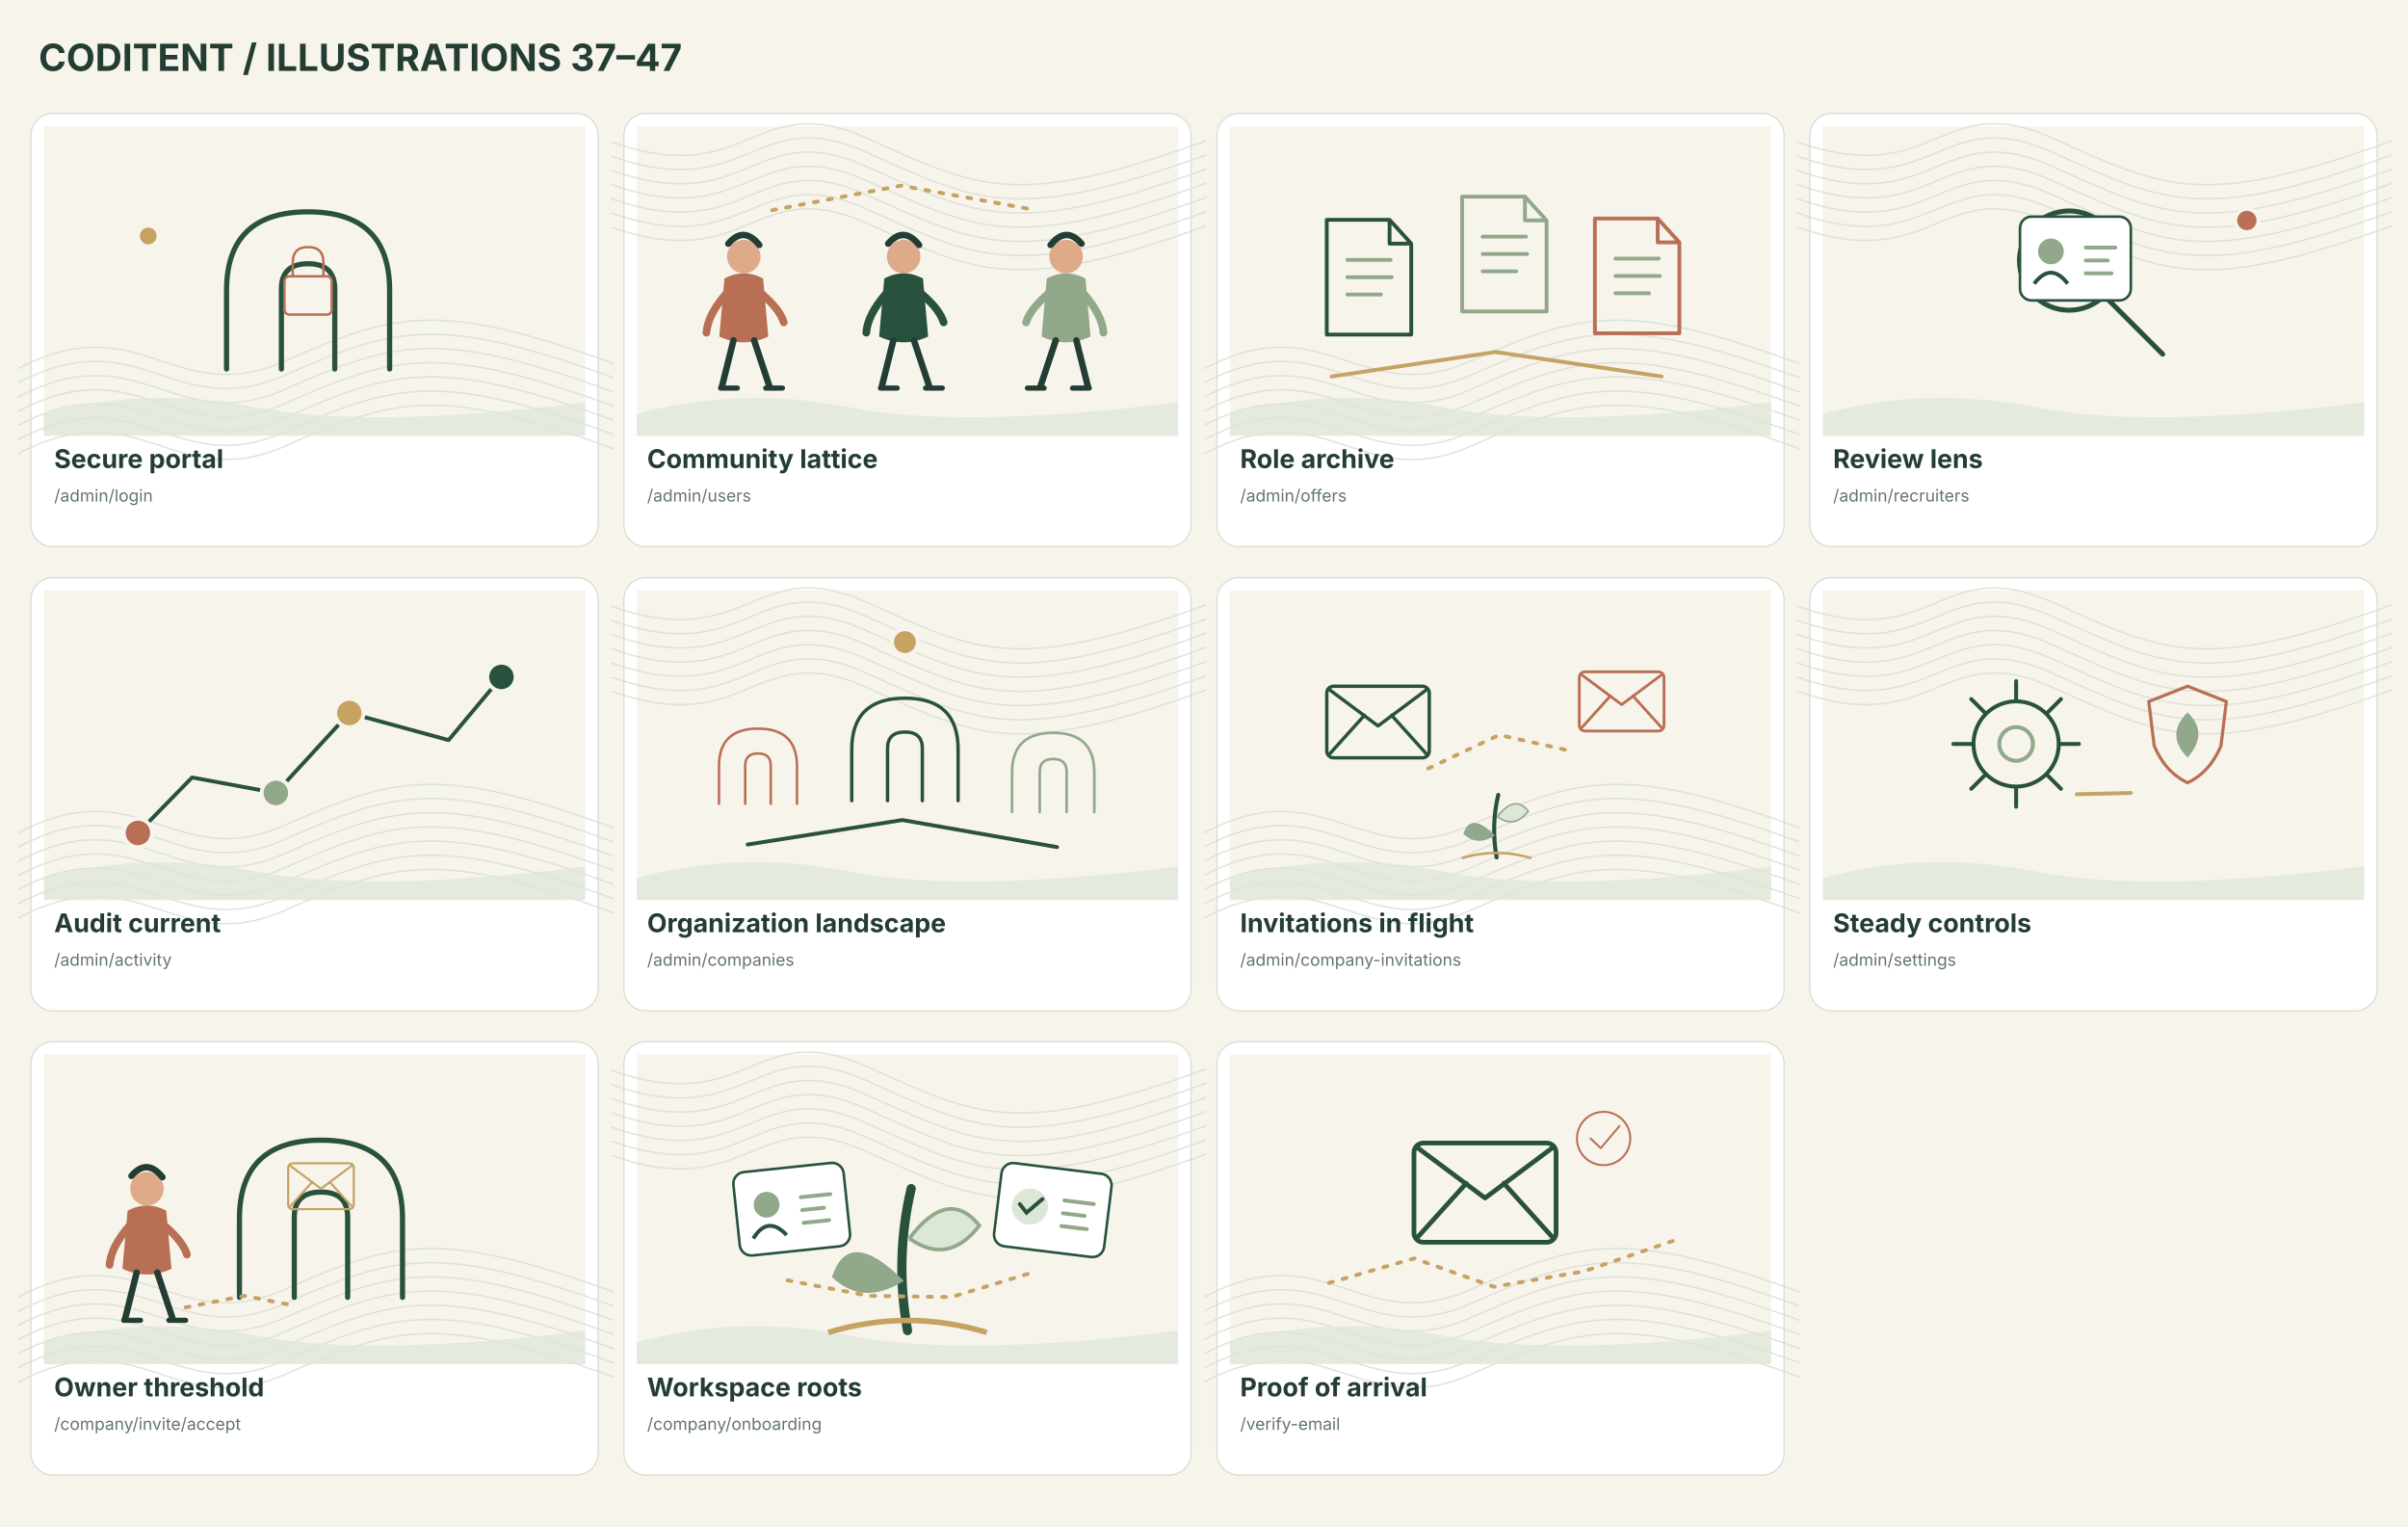
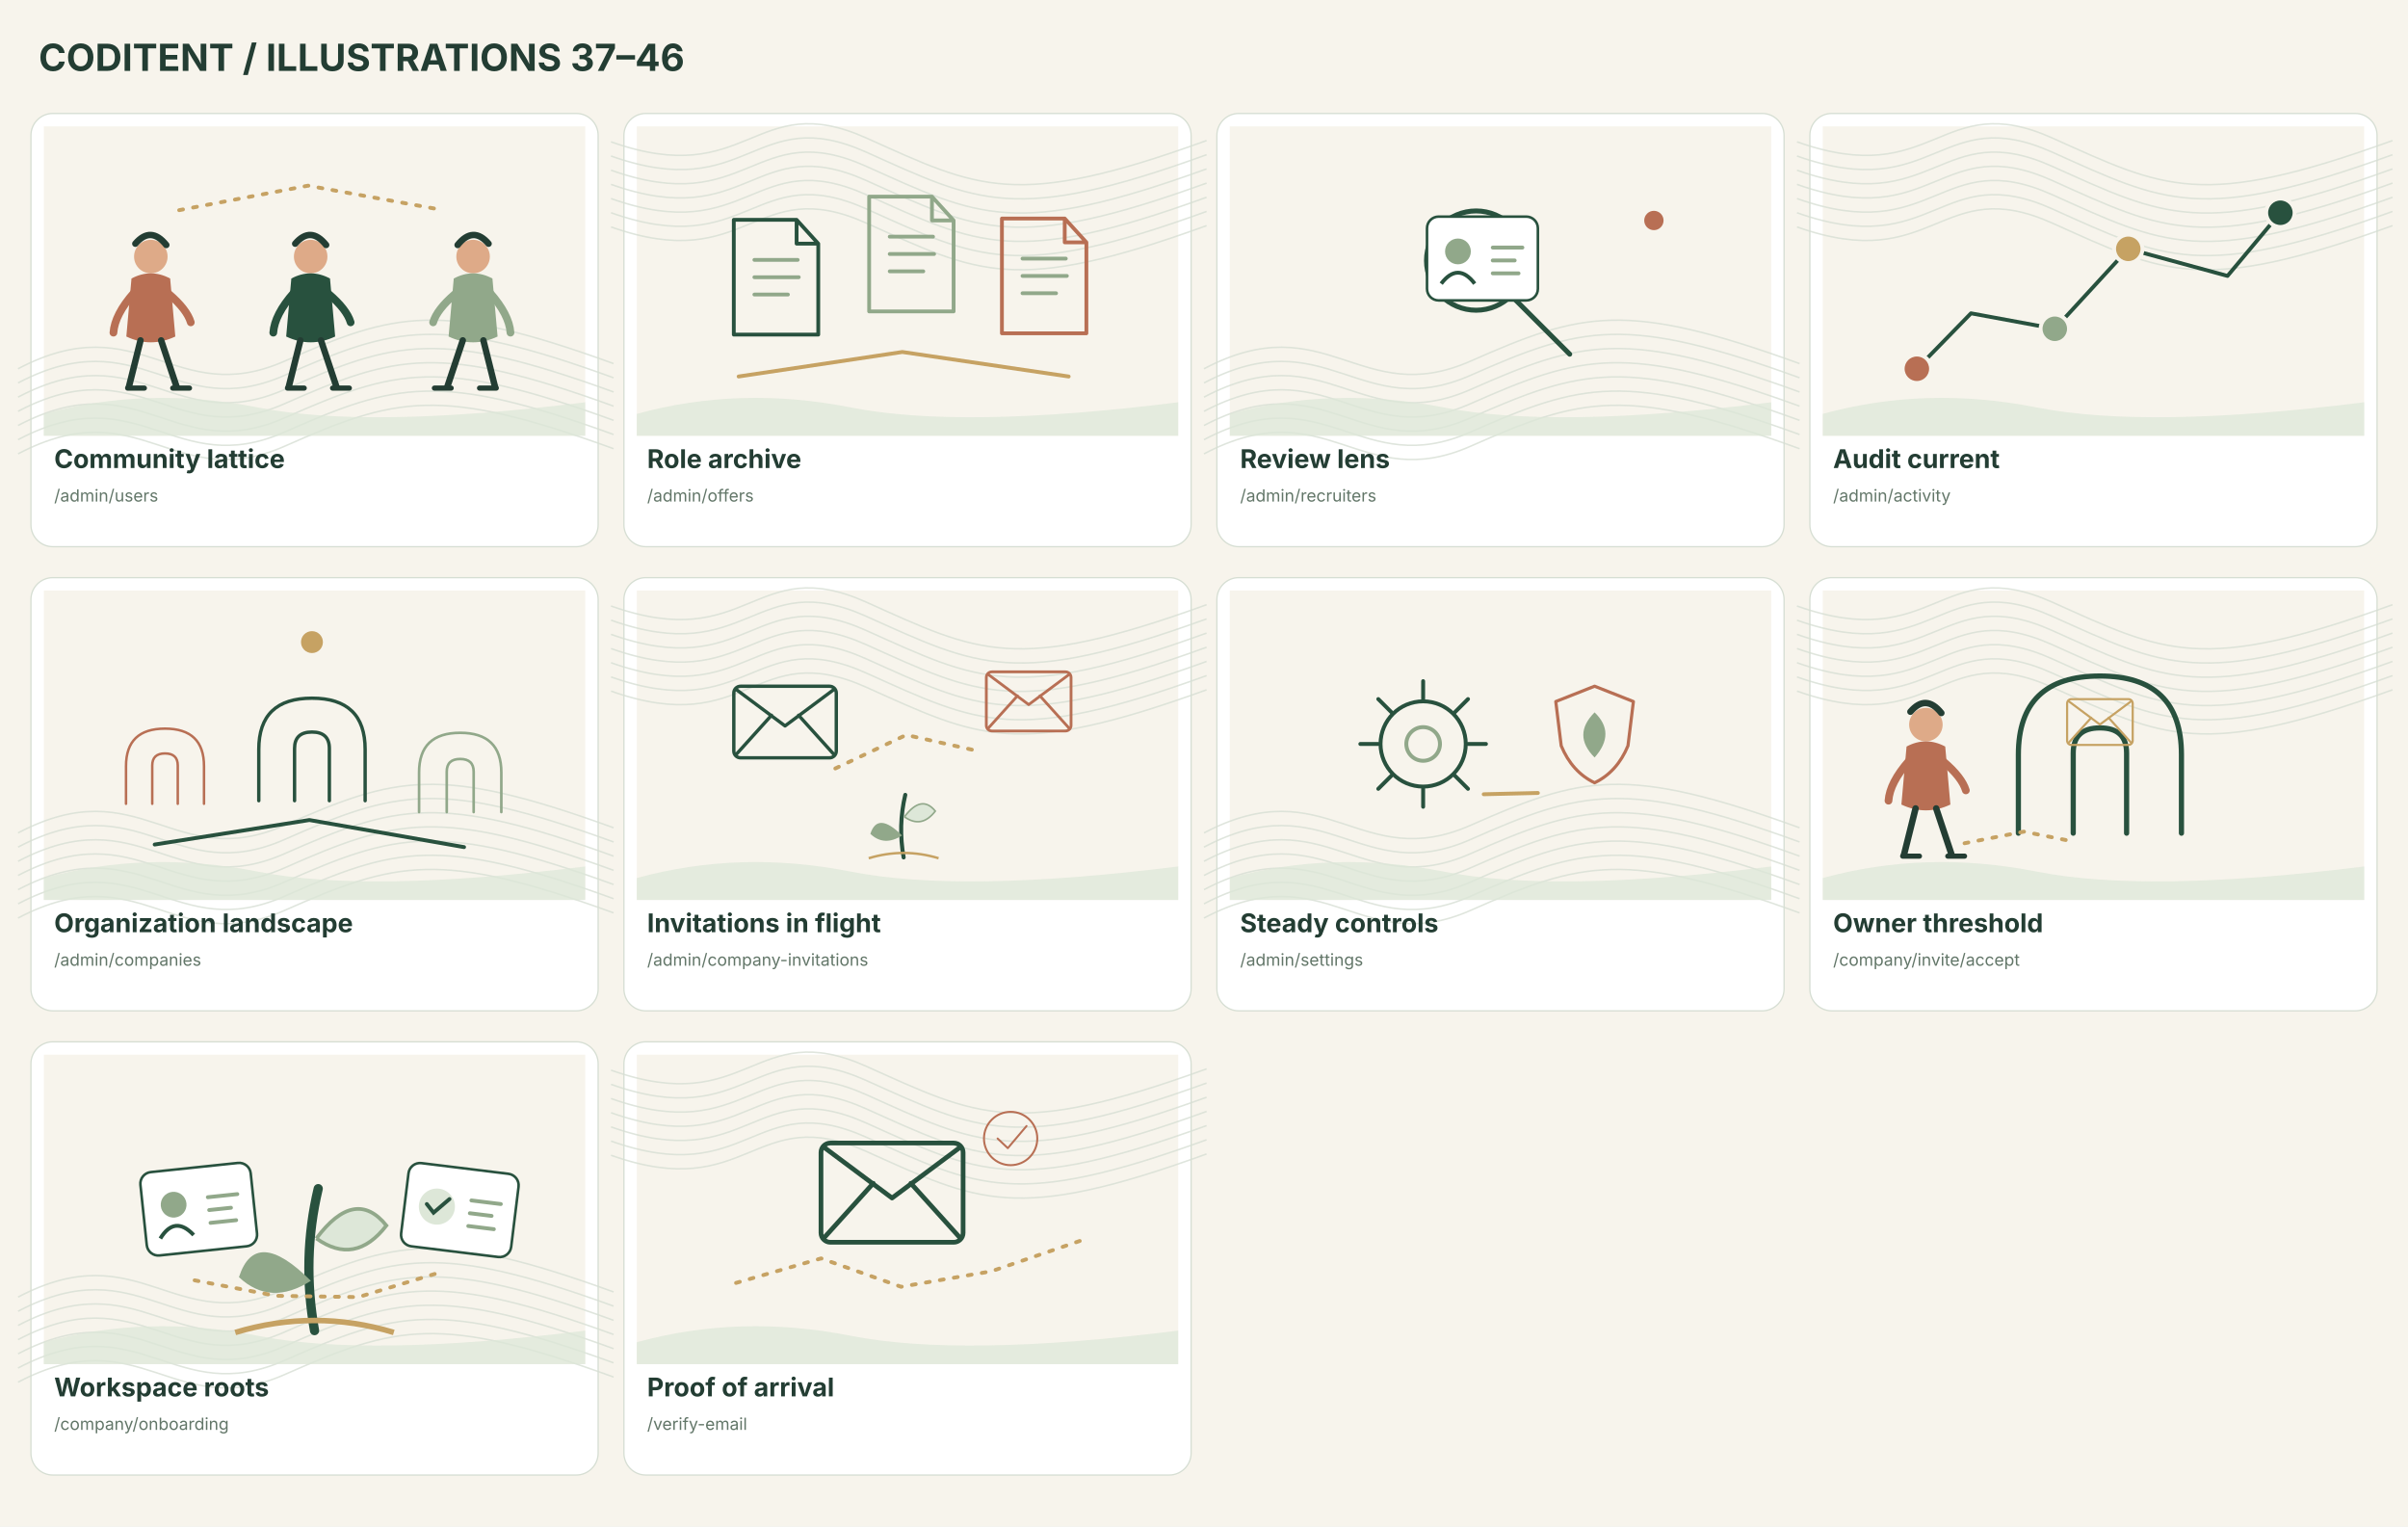
<svg xmlns="http://www.w3.org/2000/svg" width="1868" height="1184" viewBox="0 0 1868 1184">
  <rect width="1868" height="1184" fill="#F7F4EC" />
-   <text x="30" y="55" fill="#233D33" font-family="Inter,Arial,sans-serif" font-size="29" font-weight="700">CODITENT / ILLUSTRATIONS 37–47</text>
+   <text x="30" y="55" fill="#233D33" font-family="Inter,Arial,sans-serif" font-size="29" font-weight="700">CODITENT / ILLUSTRATIONS 37–46</text>
  <rect x="24" y="88" width="440" height="336" rx="17" fill="#FFFFFF" stroke="#D6DED3" />
  <g transform="translate(34 98)">
    <rect width="420" height="240" fill="#F7F4EC" />
    <g opacity="0.78">
      <path d="M-20 188 C75 138 101 220 187 182 S307 135 442 184" fill="none" stroke="#D6DED3" stroke-width="1.2" />
      <path d="M-20 199 C75 149 101 231 187 193 S307 146 442 195" fill="none" stroke="#D6DED3" stroke-width="1.2" />
      <path d="M-20 210 C75 160 101 242 187 204 S307 157 442 206" fill="none" stroke="#D6DED3" stroke-width="1.2" />
      <path d="M-20 221 C75 171 101 253 187 215 S307 168 442 217" fill="none" stroke="#D6DED3" stroke-width="1.2" />
      <path d="M-20 232 C75 182 101 264 187 226 S307 179 442 228" fill="none" stroke="#D6DED3" stroke-width="1.2" />
      <path d="M-20 243 C75 193 101 275 187 237 S307 190 442 239" fill="none" stroke="#D6DED3" stroke-width="1.2" />
      <path d="M-20 254 C75 204 101 286 187 248 S307 201 442 250" fill="none" stroke="#D6DED3" stroke-width="1.2" />
    </g>
    <path d="M0 223 Q80 201 166 218 T420 214 V240 H0 Z" fill="#DDE7D8" opacity="0.72" />
-     <g transform="translate(205 133) scale(1.15)" fill="none" stroke="#28513E" stroke-width="3.5" stroke-linecap="round" stroke-linejoin="round">
-       <path d="M-55 48 V-5 Q-55 -58 0 -58 Q55 -58 55 -5 V48 M-18 48 V-6 Q-18 -23 0 -23 Q18 -23 18 -6 V48" />
-     </g>
-     <g transform="translate(205 119) scale(0.54)" fill="none" stroke="#B86F54" stroke-width="3.5" stroke-linecap="round" stroke-linejoin="round">
-       <rect x="-34" y="-5" width="68" height="55" rx="7" />
-       <path d="M-22 -5 V-25 Q-22 -47 0 -47 Q22 -47 22 -25 V-5" />
-       <circle cx="0" cy="17" r="4" fill="#F7F4EC" stroke="none" />
-     </g>
-     <circle cx="81" cy="85" r="8" fill="#C6A263" stroke="#F7F4EC" stroke-width="3" />
-   </g>
-   <text x="42" y="363" fill="#233D33" font-family="Inter,Arial,sans-serif" font-size="20" font-weight="700">Secure portal</text>
-   <text x="42" y="389" fill="#627668" font-family="Inter,Arial,sans-serif" font-size="13">/admin/login</text>
+     <g transform="translate(83 155) scale(1 1)">
+       <circle cx="0" cy="-54" r="13" fill="#DEAA88" />
+       <path d="M-12 -64 Q0 -78 12 -63" fill="none" stroke="#233D33" stroke-width="5" stroke-linecap="round" />
+       <path d="M-15 -37 Q0 -45 15 -37 L19 8 Q0 17 -19 8 Z" fill="#B86F54" />
+       <path d="M-13 -26 Q-28 -9 -29 5 M14 -25 Q28 -13 31 -3" fill="none" stroke="#B86F54" stroke-width="6" stroke-linecap="round" />
+       <path d="M-8 11 L-17 47 M8 11 L20 47" fill="none" stroke="#233D33" stroke-width="5" stroke-linecap="round" />
+       <path d="M-18 48 h13 M17 48 h13" stroke="#233D33" stroke-width="4" stroke-linecap="round" />
+     </g>
+     <g transform="translate(207 155) scale(1 1)">
+       <circle cx="0" cy="-54" r="13" fill="#DEAA88" />
+       <path d="M-12 -64 Q0 -78 12 -63" fill="none" stroke="#233D33" stroke-width="5" stroke-linecap="round" />
+       <path d="M-15 -37 Q0 -45 15 -37 L19 8 Q0 17 -19 8 Z" fill="#28513E" />
+       <path d="M-13 -26 Q-28 -9 -29 5 M14 -25 Q28 -13 31 -3" fill="none" stroke="#28513E" stroke-width="6" stroke-linecap="round" />
+       <path d="M-8 11 L-17 47 M8 11 L20 47" fill="none" stroke="#233D33" stroke-width="5" stroke-linecap="round" />
+       <path d="M-18 48 h13 M17 48 h13" stroke="#233D33" stroke-width="4" stroke-linecap="round" />
+     </g>
+     <g transform="translate(333 155) scale(-1 1)">
+       <circle cx="0" cy="-54" r="13" fill="#DEAA88" />
+       <path d="M-12 -64 Q0 -78 12 -63" fill="none" stroke="#233D33" stroke-width="5" stroke-linecap="round" />
+       <path d="M-15 -37 Q0 -45 15 -37 L19 8 Q0 17 -19 8 Z" fill="#91A88A" />
+       <path d="M-13 -26 Q-28 -9 -29 5 M14 -25 Q28 -13 31 -3" fill="none" stroke="#91A88A" stroke-width="6" stroke-linecap="round" />
+       <path d="M-8 11 L-17 47 M8 11 L20 47" fill="none" stroke="#233D33" stroke-width="5" stroke-linecap="round" />
+       <path d="M-18 48 h13 M17 48 h13" stroke="#233D33" stroke-width="4" stroke-linecap="round" />
+     </g>
+     <polyline points="105,65 205,46 310,65" fill="none" stroke="#C6A263" stroke-width="3" stroke-linecap="round" stroke-linejoin="round" stroke-dasharray="3 8" />
+   </g>
+   <text x="42" y="363" fill="#233D33" font-family="Inter,Arial,sans-serif" font-size="20" font-weight="700">Community lattice</text>
+   <text x="42" y="389" fill="#627668" font-family="Inter,Arial,sans-serif" font-size="13">/admin/users</text>
  <rect x="484" y="88" width="440" height="336" rx="17" fill="#FFFFFF" stroke="#D6DED3" />
  <g transform="translate(494 98)">
    <rect width="420" height="240" fill="#F7F4EC" />
    <g opacity="0.78">
      <path d="M-20 12 C87 50 91 -30 178 9 S293 65 442 11" fill="none" stroke="#D6DED3" stroke-width="1.2" />
      <path d="M-20 23 C87 61 91 -19 178 20 S293 76 442 22" fill="none" stroke="#D6DED3" stroke-width="1.2" />
      <path d="M-20 34 C87 72 91 -8 178 31 S293 87 442 33" fill="none" stroke="#D6DED3" stroke-width="1.2" />
      <path d="M-20 45 C87 83 91 3 178 42 S293 98 442 44" fill="none" stroke="#D6DED3" stroke-width="1.2" />
      <path d="M-20 56 C87 94 91 14 178 53 S293 109 442 55" fill="none" stroke="#D6DED3" stroke-width="1.2" />
      <path d="M-20 67 C87 105 91 25 178 64 S293 120 442 66" fill="none" stroke="#D6DED3" stroke-width="1.2" />
      <path d="M-20 78 C87 116 91 36 178 75 S293 131 442 77" fill="none" stroke="#D6DED3" stroke-width="1.2" />
-     </g>
-     <path d="M0 223 Q80 201 166 218 T420 214 V240 H0 Z" fill="#DDE7D8" opacity="0.72" />
-     <g transform="translate(83 155) scale(1 1)">
-       <circle cx="0" cy="-54" r="13" fill="#DEAA88" />
-       <path d="M-12 -64 Q0 -78 12 -63" fill="none" stroke="#233D33" stroke-width="5" stroke-linecap="round" />
-       <path d="M-15 -37 Q0 -45 15 -37 L19 8 Q0 17 -19 8 Z" fill="#B86F54" />
-       <path d="M-13 -26 Q-28 -9 -29 5 M14 -25 Q28 -13 31 -3" fill="none" stroke="#B86F54" stroke-width="6" stroke-linecap="round" />
-       <path d="M-8 11 L-17 47 M8 11 L20 47" fill="none" stroke="#233D33" stroke-width="5" stroke-linecap="round" />
-       <path d="M-18 48 h13 M17 48 h13" stroke="#233D33" stroke-width="4" stroke-linecap="round" />
-     </g>
-     <g transform="translate(207 155) scale(1 1)">
-       <circle cx="0" cy="-54" r="13" fill="#DEAA88" />
-       <path d="M-12 -64 Q0 -78 12 -63" fill="none" stroke="#233D33" stroke-width="5" stroke-linecap="round" />
-       <path d="M-15 -37 Q0 -45 15 -37 L19 8 Q0 17 -19 8 Z" fill="#28513E" />
-       <path d="M-13 -26 Q-28 -9 -29 5 M14 -25 Q28 -13 31 -3" fill="none" stroke="#28513E" stroke-width="6" stroke-linecap="round" />
-       <path d="M-8 11 L-17 47 M8 11 L20 47" fill="none" stroke="#233D33" stroke-width="5" stroke-linecap="round" />
-       <path d="M-18 48 h13 M17 48 h13" stroke="#233D33" stroke-width="4" stroke-linecap="round" />
-     </g>
-     <g transform="translate(333 155) scale(-1 1)">
-       <circle cx="0" cy="-54" r="13" fill="#DEAA88" />
-       <path d="M-12 -64 Q0 -78 12 -63" fill="none" stroke="#233D33" stroke-width="5" stroke-linecap="round" />
-       <path d="M-15 -37 Q0 -45 15 -37 L19 8 Q0 17 -19 8 Z" fill="#91A88A" />
-       <path d="M-13 -26 Q-28 -9 -29 5 M14 -25 Q28 -13 31 -3" fill="none" stroke="#91A88A" stroke-width="6" stroke-linecap="round" />
-       <path d="M-8 11 L-17 47 M8 11 L20 47" fill="none" stroke="#233D33" stroke-width="5" stroke-linecap="round" />
-       <path d="M-18 48 h13 M17 48 h13" stroke="#233D33" stroke-width="4" stroke-linecap="round" />
-     </g>
-     <polyline points="105,65 205,46 310,65" fill="none" stroke="#C6A263" stroke-width="3" stroke-linecap="round" stroke-linejoin="round" stroke-dasharray="3 8" />
-   </g>
-   <text x="502" y="363" fill="#233D33" font-family="Inter,Arial,sans-serif" font-size="20" font-weight="700">Community lattice</text>
-   <text x="502" y="389" fill="#627668" font-family="Inter,Arial,sans-serif" font-size="13">/admin/users</text>
-   <rect x="944" y="88" width="440" height="336" rx="17" fill="#FFFFFF" stroke="#D6DED3" />
-   <g transform="translate(954 98)">
-     <rect width="420" height="240" fill="#F7F4EC" />
-     <g opacity="0.78">
-       <path d="M-20 188 C75 138 101 220 187 182 S307 135 442 184" fill="none" stroke="#D6DED3" stroke-width="1.2" />
-       <path d="M-20 199 C75 149 101 231 187 193 S307 146 442 195" fill="none" stroke="#D6DED3" stroke-width="1.2" />
-       <path d="M-20 210 C75 160 101 242 187 204 S307 157 442 206" fill="none" stroke="#D6DED3" stroke-width="1.2" />
-       <path d="M-20 221 C75 171 101 253 187 215 S307 168 442 217" fill="none" stroke="#D6DED3" stroke-width="1.2" />
-       <path d="M-20 232 C75 182 101 264 187 226 S307 179 442 228" fill="none" stroke="#D6DED3" stroke-width="1.2" />
-       <path d="M-20 243 C75 193 101 275 187 237 S307 190 442 239" fill="none" stroke="#D6DED3" stroke-width="1.2" />
-       <path d="M-20 254 C75 204 101 286 187 248 S307 201 442 250" fill="none" stroke="#D6DED3" stroke-width="1.2" />
    </g>
    <path d="M0 223 Q80 201 166 218 T420 214 V240 H0 Z" fill="#DDE7D8" opacity="0.72" />
    <g transform="translate(108 117) scale(0.84)" fill="none" stroke="#28513E" stroke-width="3.5" stroke-linecap="round" stroke-linejoin="round">
      <path d="M-39 -53 H19 L39 -31 V53 H-39 Z M19 -53 V-31 H39" />
      <path d="M-20 -16 H20 M-20 0 H21 M-20 16 H11" stroke="#91A88A" />
    </g>
    <g transform="translate(213 99) scale(0.84)" fill="none" stroke="#91A88A" stroke-width="3.5" stroke-linecap="round" stroke-linejoin="round">
      <path d="M-39 -53 H19 L39 -31 V53 H-39 Z M19 -53 V-31 H39" />
      <path d="M-20 -16 H20 M-20 0 H21 M-20 16 H11" stroke="#91A88A" />
    </g>
    <g transform="translate(316 116) scale(0.84)" fill="none" stroke="#B86F54" stroke-width="3.5" stroke-linecap="round" stroke-linejoin="round">
      <path d="M-39 -53 H19 L39 -31 V53 H-39 Z M19 -53 V-31 H39" />
      <path d="M-20 -16 H20 M-20 0 H21 M-20 16 H11" stroke="#91A88A" />
    </g>
    <polyline points="79,194 206,175 335,194" fill="none" stroke="#C6A263" stroke-width="3" stroke-linecap="round" stroke-linejoin="round" />
  </g>
-   <text x="962" y="363" fill="#233D33" font-family="Inter,Arial,sans-serif" font-size="20" font-weight="700">Role archive</text>
-   <text x="962" y="389" fill="#627668" font-family="Inter,Arial,sans-serif" font-size="13">/admin/offers</text>
-   <rect x="1404" y="88" width="440" height="336" rx="17" fill="#FFFFFF" stroke="#D6DED3" />
-   <g transform="translate(1414 98)">
-     <rect width="420" height="240" fill="#F7F4EC" />
-     <g opacity="0.78">
-       <path d="M-20 12 C87 50 91 -30 178 9 S293 65 442 11" fill="none" stroke="#D6DED3" stroke-width="1.2" />
-       <path d="M-20 23 C87 61 91 -19 178 20 S293 76 442 22" fill="none" stroke="#D6DED3" stroke-width="1.2" />
-       <path d="M-20 34 C87 72 91 -8 178 31 S293 87 442 33" fill="none" stroke="#D6DED3" stroke-width="1.2" />
-       <path d="M-20 45 C87 83 91 3 178 42 S293 98 442 44" fill="none" stroke="#D6DED3" stroke-width="1.2" />
-       <path d="M-20 56 C87 94 91 14 178 53 S293 109 442 55" fill="none" stroke="#D6DED3" stroke-width="1.2" />
-       <path d="M-20 67 C87 105 91 25 178 64 S293 120 442 66" fill="none" stroke="#D6DED3" stroke-width="1.2" />
-       <path d="M-20 78 C87 116 91 36 178 75 S293 131 442 77" fill="none" stroke="#D6DED3" stroke-width="1.2" />
+   <text x="502" y="363" fill="#233D33" font-family="Inter,Arial,sans-serif" font-size="20" font-weight="700">Role archive</text>
+   <text x="502" y="389" fill="#627668" font-family="Inter,Arial,sans-serif" font-size="13">/admin/offers</text>
+   <rect x="944" y="88" width="440" height="336" rx="17" fill="#FFFFFF" stroke="#D6DED3" />
+   <g transform="translate(954 98)">
+     <rect width="420" height="240" fill="#F7F4EC" />
+     <g opacity="0.78">
+       <path d="M-20 188 C75 138 101 220 187 182 S307 135 442 184" fill="none" stroke="#D6DED3" stroke-width="1.2" />
+       <path d="M-20 199 C75 149 101 231 187 193 S307 146 442 195" fill="none" stroke="#D6DED3" stroke-width="1.2" />
+       <path d="M-20 210 C75 160 101 242 187 204 S307 157 442 206" fill="none" stroke="#D6DED3" stroke-width="1.2" />
+       <path d="M-20 221 C75 171 101 253 187 215 S307 168 442 217" fill="none" stroke="#D6DED3" stroke-width="1.2" />
+       <path d="M-20 232 C75 182 101 264 187 226 S307 179 442 228" fill="none" stroke="#D6DED3" stroke-width="1.2" />
+       <path d="M-20 243 C75 193 101 275 187 237 S307 190 442 239" fill="none" stroke="#D6DED3" stroke-width="1.2" />
+       <path d="M-20 254 C75 204 101 286 187 248 S307 201 442 250" fill="none" stroke="#D6DED3" stroke-width="1.2" />
    </g>
    <path d="M0 223 Q80 201 166 218 T420 214 V240 H0 Z" fill="#DDE7D8" opacity="0.72" />
    <g transform="translate(201 114) scale(1.1)" fill="none" stroke="#28513E" stroke-width="3.5" stroke-linecap="round" stroke-linejoin="round">
      <circle cx="-9" cy="-9" r="35" />
      <path d="M17 17 L57 57" />
      <circle cx="-9" cy="-9" r="17" stroke="#91A88A" />
    </g>
    <g transform="translate(153 70) rotate(0)">
      <rect width="86" height="65" rx="9" fill="#FFFFFF" stroke="#28513E" stroke-width="2" />
      <circle cx="24" cy="27" r="10" fill="#91A88A" />
      <path d="M11 52 Q24 35 37 52" fill="none" stroke="#28513E" stroke-width="3" />
      <path d="M51 24 h23 M51 34 h17 M51 44 h20" stroke="#91A88A" stroke-width="3" stroke-linecap="round" />
    </g>
    <circle cx="329" cy="73" r="9" fill="#B86F54" stroke="#F7F4EC" stroke-width="3" />
  </g>
-   <text x="1422" y="363" fill="#233D33" font-family="Inter,Arial,sans-serif" font-size="20" font-weight="700">Review lens</text>
-   <text x="1422" y="389" fill="#627668" font-family="Inter,Arial,sans-serif" font-size="13">/admin/recruiters</text>
-   <rect x="24" y="448" width="440" height="336" rx="17" fill="#FFFFFF" stroke="#D6DED3" />
-   <g transform="translate(34 458)">
-     <rect width="420" height="240" fill="#F7F4EC" />
-     <g opacity="0.78">
-       <path d="M-20 188 C75 138 101 220 187 182 S307 135 442 184" fill="none" stroke="#D6DED3" stroke-width="1.2" />
-       <path d="M-20 199 C75 149 101 231 187 193 S307 146 442 195" fill="none" stroke="#D6DED3" stroke-width="1.2" />
-       <path d="M-20 210 C75 160 101 242 187 204 S307 157 442 206" fill="none" stroke="#D6DED3" stroke-width="1.2" />
-       <path d="M-20 221 C75 171 101 253 187 215 S307 168 442 217" fill="none" stroke="#D6DED3" stroke-width="1.2" />
-       <path d="M-20 232 C75 182 101 264 187 226 S307 179 442 228" fill="none" stroke="#D6DED3" stroke-width="1.2" />
-       <path d="M-20 243 C75 193 101 275 187 237 S307 190 442 239" fill="none" stroke="#D6DED3" stroke-width="1.2" />
-       <path d="M-20 254 C75 204 101 286 187 248 S307 201 442 250" fill="none" stroke="#D6DED3" stroke-width="1.2" />
+   <text x="962" y="363" fill="#233D33" font-family="Inter,Arial,sans-serif" font-size="20" font-weight="700">Review lens</text>
+   <text x="962" y="389" fill="#627668" font-family="Inter,Arial,sans-serif" font-size="13">/admin/recruiters</text>
+   <rect x="1404" y="88" width="440" height="336" rx="17" fill="#FFFFFF" stroke="#D6DED3" />
+   <g transform="translate(1414 98)">
+     <rect width="420" height="240" fill="#F7F4EC" />
+     <g opacity="0.78">
+       <path d="M-20 12 C87 50 91 -30 178 9 S293 65 442 11" fill="none" stroke="#D6DED3" stroke-width="1.2" />
+       <path d="M-20 23 C87 61 91 -19 178 20 S293 76 442 22" fill="none" stroke="#D6DED3" stroke-width="1.2" />
+       <path d="M-20 34 C87 72 91 -8 178 31 S293 87 442 33" fill="none" stroke="#D6DED3" stroke-width="1.2" />
+       <path d="M-20 45 C87 83 91 3 178 42 S293 98 442 44" fill="none" stroke="#D6DED3" stroke-width="1.2" />
+       <path d="M-20 56 C87 94 91 14 178 53 S293 109 442 55" fill="none" stroke="#D6DED3" stroke-width="1.2" />
+       <path d="M-20 67 C87 105 91 25 178 64 S293 120 442 66" fill="none" stroke="#D6DED3" stroke-width="1.2" />
+       <path d="M-20 78 C87 116 91 36 178 75 S293 131 442 77" fill="none" stroke="#D6DED3" stroke-width="1.2" />
    </g>
    <path d="M0 223 Q80 201 166 218 T420 214 V240 H0 Z" fill="#DDE7D8" opacity="0.72" />
    <polyline points="73,188 115,145 180,157 237,95 314,116 355,67" fill="none" stroke="#28513E" stroke-width="3" stroke-linecap="round" stroke-linejoin="round" />
    <circle cx="73" cy="188" r="11" fill="#B86F54" stroke="#F7F4EC" stroke-width="3" />
    <circle cx="180" cy="157" r="11" fill="#91A88A" stroke="#F7F4EC" stroke-width="3" />
    <circle cx="237" cy="95" r="11" fill="#C6A263" stroke="#F7F4EC" stroke-width="3" />
    <circle cx="355" cy="67" r="11" fill="#28513E" stroke="#F7F4EC" stroke-width="3" />
  </g>
-   <text x="42" y="723" fill="#233D33" font-family="Inter,Arial,sans-serif" font-size="20" font-weight="700">Audit current</text>
-   <text x="42" y="749" fill="#627668" font-family="Inter,Arial,sans-serif" font-size="13">/admin/activity</text>
+   <text x="1422" y="363" fill="#233D33" font-family="Inter,Arial,sans-serif" font-size="20" font-weight="700">Audit current</text>
+   <text x="1422" y="389" fill="#627668" font-family="Inter,Arial,sans-serif" font-size="13">/admin/activity</text>
+   <rect x="24" y="448" width="440" height="336" rx="17" fill="#FFFFFF" stroke="#D6DED3" />
+   <g transform="translate(34 458)">
+     <rect width="420" height="240" fill="#F7F4EC" />
+     <g opacity="0.78">
+       <path d="M-20 188 C75 138 101 220 187 182 S307 135 442 184" fill="none" stroke="#D6DED3" stroke-width="1.2" />
+       <path d="M-20 199 C75 149 101 231 187 193 S307 146 442 195" fill="none" stroke="#D6DED3" stroke-width="1.2" />
+       <path d="M-20 210 C75 160 101 242 187 204 S307 157 442 206" fill="none" stroke="#D6DED3" stroke-width="1.2" />
+       <path d="M-20 221 C75 171 101 253 187 215 S307 168 442 217" fill="none" stroke="#D6DED3" stroke-width="1.2" />
+       <path d="M-20 232 C75 182 101 264 187 226 S307 179 442 228" fill="none" stroke="#D6DED3" stroke-width="1.2" />
+       <path d="M-20 243 C75 193 101 275 187 237 S307 190 442 239" fill="none" stroke="#D6DED3" stroke-width="1.2" />
+       <path d="M-20 254 C75 204 101 286 187 248 S307 201 442 250" fill="none" stroke="#D6DED3" stroke-width="1.2" />
+     </g>
+     <path d="M0 223 Q80 201 166 218 T420 214 V240 H0 Z" fill="#DDE7D8" opacity="0.72" />
+     <g transform="translate(94 139) scale(0.55)" fill="none" stroke="#B86F54" stroke-width="3.5" stroke-linecap="round" stroke-linejoin="round">
+       <path d="M-55 48 V-5 Q-55 -58 0 -58 Q55 -58 55 -5 V48 M-18 48 V-6 Q-18 -23 0 -23 Q18 -23 18 -6 V48" />
+     </g>
+     <g transform="translate(208 127) scale(0.75)" fill="none" stroke="#28513E" stroke-width="3.5" stroke-linecap="round" stroke-linejoin="round">
+       <path d="M-55 48 V-5 Q-55 -58 0 -58 Q55 -58 55 -5 V48 M-18 48 V-6 Q-18 -23 0 -23 Q18 -23 18 -6 V48" />
+     </g>
+     <g transform="translate(323 144) scale(0.58)" fill="none" stroke="#91A88A" stroke-width="3.5" stroke-linecap="round" stroke-linejoin="round">
+       <path d="M-55 48 V-5 Q-55 -58 0 -58 Q55 -58 55 -5 V48 M-18 48 V-6 Q-18 -23 0 -23 Q18 -23 18 -6 V48" />
+     </g>
+     <circle cx="208" cy="40" r="10" fill="#C6A263" stroke="#F7F4EC" stroke-width="3" />
+     <polyline points="86,197 206,178 326,199" fill="none" stroke="#28513E" stroke-width="3" stroke-linecap="round" stroke-linejoin="round" />
+   </g>
+   <text x="42" y="723" fill="#233D33" font-family="Inter,Arial,sans-serif" font-size="20" font-weight="700">Organization landscape</text>
+   <text x="42" y="749" fill="#627668" font-family="Inter,Arial,sans-serif" font-size="13">/admin/companies</text>
  <rect x="484" y="448" width="440" height="336" rx="17" fill="#FFFFFF" stroke="#D6DED3" />
  <g transform="translate(494 458)">
    <rect width="420" height="240" fill="#F7F4EC" />
    <g opacity="0.78">
      <path d="M-20 12 C87 50 91 -30 178 9 S293 65 442 11" fill="none" stroke="#D6DED3" stroke-width="1.2" />
      <path d="M-20 23 C87 61 91 -19 178 20 S293 76 442 22" fill="none" stroke="#D6DED3" stroke-width="1.2" />
      <path d="M-20 34 C87 72 91 -8 178 31 S293 87 442 33" fill="none" stroke="#D6DED3" stroke-width="1.2" />
      <path d="M-20 45 C87 83 91 3 178 42 S293 98 442 44" fill="none" stroke="#D6DED3" stroke-width="1.2" />
      <path d="M-20 56 C87 94 91 14 178 53 S293 109 442 55" fill="none" stroke="#D6DED3" stroke-width="1.2" />
      <path d="M-20 67 C87 105 91 25 178 64 S293 120 442 66" fill="none" stroke="#D6DED3" stroke-width="1.2" />
      <path d="M-20 78 C87 116 91 36 178 75 S293 131 442 77" fill="none" stroke="#D6DED3" stroke-width="1.2" />
-     </g>
-     <path d="M0 223 Q80 201 166 218 T420 214 V240 H0 Z" fill="#DDE7D8" opacity="0.72" />
-     <g transform="translate(94 139) scale(0.55)" fill="none" stroke="#B86F54" stroke-width="3.5" stroke-linecap="round" stroke-linejoin="round">
-       <path d="M-55 48 V-5 Q-55 -58 0 -58 Q55 -58 55 -5 V48 M-18 48 V-6 Q-18 -23 0 -23 Q18 -23 18 -6 V48" />
-     </g>
-     <g transform="translate(208 127) scale(0.75)" fill="none" stroke="#28513E" stroke-width="3.5" stroke-linecap="round" stroke-linejoin="round">
-       <path d="M-55 48 V-5 Q-55 -58 0 -58 Q55 -58 55 -5 V48 M-18 48 V-6 Q-18 -23 0 -23 Q18 -23 18 -6 V48" />
-     </g>
-     <g transform="translate(323 144) scale(0.58)" fill="none" stroke="#91A88A" stroke-width="3.5" stroke-linecap="round" stroke-linejoin="round">
-       <path d="M-55 48 V-5 Q-55 -58 0 -58 Q55 -58 55 -5 V48 M-18 48 V-6 Q-18 -23 0 -23 Q18 -23 18 -6 V48" />
-     </g>
-     <circle cx="208" cy="40" r="10" fill="#C6A263" stroke="#F7F4EC" stroke-width="3" />
-     <polyline points="86,197 206,178 326,199" fill="none" stroke="#28513E" stroke-width="3" stroke-linecap="round" stroke-linejoin="round" />
-   </g>
-   <text x="502" y="723" fill="#233D33" font-family="Inter,Arial,sans-serif" font-size="20" font-weight="700">Organization landscape</text>
-   <text x="502" y="749" fill="#627668" font-family="Inter,Arial,sans-serif" font-size="13">/admin/companies</text>
-   <rect x="944" y="448" width="440" height="336" rx="17" fill="#FFFFFF" stroke="#D6DED3" />
-   <g transform="translate(954 458)">
-     <rect width="420" height="240" fill="#F7F4EC" />
-     <g opacity="0.78">
-       <path d="M-20 188 C75 138 101 220 187 182 S307 135 442 184" fill="none" stroke="#D6DED3" stroke-width="1.2" />
-       <path d="M-20 199 C75 149 101 231 187 193 S307 146 442 195" fill="none" stroke="#D6DED3" stroke-width="1.2" />
-       <path d="M-20 210 C75 160 101 242 187 204 S307 157 442 206" fill="none" stroke="#D6DED3" stroke-width="1.2" />
-       <path d="M-20 221 C75 171 101 253 187 215 S307 168 442 217" fill="none" stroke="#D6DED3" stroke-width="1.2" />
-       <path d="M-20 232 C75 182 101 264 187 226 S307 179 442 228" fill="none" stroke="#D6DED3" stroke-width="1.2" />
-       <path d="M-20 243 C75 193 101 275 187 237 S307 190 442 239" fill="none" stroke="#D6DED3" stroke-width="1.2" />
-       <path d="M-20 254 C75 204 101 286 187 248 S307 201 442 250" fill="none" stroke="#D6DED3" stroke-width="1.2" />
    </g>
    <path d="M0 223 Q80 201 166 218 T420 214 V240 H0 Z" fill="#DDE7D8" opacity="0.72" />
    <g transform="translate(115 102) scale(0.75)" fill="none" stroke="#28513E" stroke-width="3.5" stroke-linecap="round" stroke-linejoin="round">
      <rect x="-53" y="-37" width="106" height="74" rx="7" />
      <path d="M-51 -34 L0 4 L51 -34 M-51 34 L-14 -7 M51 34 L14 -7" />
    </g>
    <g transform="translate(304 86) scale(0.62)" fill="none" stroke="#B86F54" stroke-width="3.5" stroke-linecap="round" stroke-linejoin="round">
      <rect x="-53" y="-37" width="106" height="74" rx="7" />
      <path d="M-51 -34 L0 4 L51 -34 M-51 34 L-14 -7 M51 34 L14 -7" />
    </g>
    <polyline points="154,138 209,112 267,125" fill="none" stroke="#C6A263" stroke-width="3" stroke-linecap="round" stroke-linejoin="round" stroke-dasharray="3 8" />
    <g transform="translate(207 207) scale(0.63)">
      <path d="M0 0 Q-7 -39 2 -77" fill="none" stroke="#28513E" stroke-width="5" stroke-linecap="round" />
      <path d="M-2 -27 Q-32 -57 -41 -29 Q-24 -13 -2 -27" fill="#91A88A" />
      <path d="M1 -50 Q22 -78 39 -57 Q22 -35 1 -50" fill="#DDE7D8" stroke="#91A88A" stroke-width="2" />
      <path d="M-43 1 Q0 -12 43 1" fill="none" stroke="#C6A263" stroke-width="3" />
    </g>
  </g>
-   <text x="962" y="723" fill="#233D33" font-family="Inter,Arial,sans-serif" font-size="20" font-weight="700">Invitations in flight</text>
-   <text x="962" y="749" fill="#627668" font-family="Inter,Arial,sans-serif" font-size="13">/admin/company-invitations</text>
-   <rect x="1404" y="448" width="440" height="336" rx="17" fill="#FFFFFF" stroke="#D6DED3" />
-   <g transform="translate(1414 458)">
-     <rect width="420" height="240" fill="#F7F4EC" />
-     <g opacity="0.78">
-       <path d="M-20 12 C87 50 91 -30 178 9 S293 65 442 11" fill="none" stroke="#D6DED3" stroke-width="1.2" />
-       <path d="M-20 23 C87 61 91 -19 178 20 S293 76 442 22" fill="none" stroke="#D6DED3" stroke-width="1.2" />
-       <path d="M-20 34 C87 72 91 -8 178 31 S293 87 442 33" fill="none" stroke="#D6DED3" stroke-width="1.2" />
-       <path d="M-20 45 C87 83 91 3 178 42 S293 98 442 44" fill="none" stroke="#D6DED3" stroke-width="1.2" />
-       <path d="M-20 56 C87 94 91 14 178 53 S293 109 442 55" fill="none" stroke="#D6DED3" stroke-width="1.2" />
-       <path d="M-20 67 C87 105 91 25 178 64 S293 120 442 66" fill="none" stroke="#D6DED3" stroke-width="1.2" />
-       <path d="M-20 78 C87 116 91 36 178 75 S293 131 442 77" fill="none" stroke="#D6DED3" stroke-width="1.2" />
+   <text x="502" y="723" fill="#233D33" font-family="Inter,Arial,sans-serif" font-size="20" font-weight="700">Invitations in flight</text>
+   <text x="502" y="749" fill="#627668" font-family="Inter,Arial,sans-serif" font-size="13">/admin/company-invitations</text>
+   <rect x="944" y="448" width="440" height="336" rx="17" fill="#FFFFFF" stroke="#D6DED3" />
+   <g transform="translate(954 458)">
+     <rect width="420" height="240" fill="#F7F4EC" />
+     <g opacity="0.78">
+       <path d="M-20 188 C75 138 101 220 187 182 S307 135 442 184" fill="none" stroke="#D6DED3" stroke-width="1.2" />
+       <path d="M-20 199 C75 149 101 231 187 193 S307 146 442 195" fill="none" stroke="#D6DED3" stroke-width="1.2" />
+       <path d="M-20 210 C75 160 101 242 187 204 S307 157 442 206" fill="none" stroke="#D6DED3" stroke-width="1.2" />
+       <path d="M-20 221 C75 171 101 253 187 215 S307 168 442 217" fill="none" stroke="#D6DED3" stroke-width="1.2" />
+       <path d="M-20 232 C75 182 101 264 187 226 S307 179 442 228" fill="none" stroke="#D6DED3" stroke-width="1.2" />
+       <path d="M-20 243 C75 193 101 275 187 237 S307 190 442 239" fill="none" stroke="#D6DED3" stroke-width="1.2" />
+       <path d="M-20 254 C75 204 101 286 187 248 S307 201 442 250" fill="none" stroke="#D6DED3" stroke-width="1.2" />
    </g>
    <path d="M0 223 Q80 201 166 218 T420 214 V240 H0 Z" fill="#DDE7D8" opacity="0.72" />
    <g transform="translate(150 119) scale(0.87)" fill="none" stroke="#28513E" stroke-width="3.5" stroke-linecap="round" stroke-linejoin="round">
      <circle r="38" />
      <circle r="15" stroke="#91A88A" />
      <path d="M0 -56 V-40 M0 40 V56 M-56 0 H-40 M40 0 H56 M-40 -40 L-28 -28 M40 40 L28 28 M40 -40 L28 -28 M-40 40 L-28 28" />
    </g>
    <g transform="translate(283 112) scale(0.7)" fill="none" stroke="#B86F54" stroke-width="3.5" stroke-linecap="round" stroke-linejoin="round">
      <path d="M0 -54 L43 -37 L37 12 Q25 41 0 53 Q-25 41 -37 12 L-43 -37 Z" />
      <path d="M0 25 Q-25 0 0 -25 Q24 -2 0 25 Z" fill="#91A88A" stroke="none" />
    </g>
    <polyline points="197,158 239,157" fill="none" stroke="#C6A263" stroke-width="3" stroke-linecap="round" stroke-linejoin="round" />
  </g>
-   <text x="1422" y="723" fill="#233D33" font-family="Inter,Arial,sans-serif" font-size="20" font-weight="700">Steady controls</text>
-   <text x="1422" y="749" fill="#627668" font-family="Inter,Arial,sans-serif" font-size="13">/admin/settings</text>
+   <text x="962" y="723" fill="#233D33" font-family="Inter,Arial,sans-serif" font-size="20" font-weight="700">Steady controls</text>
+   <text x="962" y="749" fill="#627668" font-family="Inter,Arial,sans-serif" font-size="13">/admin/settings</text>
+   <rect x="1404" y="448" width="440" height="336" rx="17" fill="#FFFFFF" stroke="#D6DED3" />
+   <g transform="translate(1414 458)">
+     <rect width="420" height="240" fill="#F7F4EC" />
+     <g opacity="0.78">
+       <path d="M-20 12 C87 50 91 -30 178 9 S293 65 442 11" fill="none" stroke="#D6DED3" stroke-width="1.2" />
+       <path d="M-20 23 C87 61 91 -19 178 20 S293 76 442 22" fill="none" stroke="#D6DED3" stroke-width="1.2" />
+       <path d="M-20 34 C87 72 91 -8 178 31 S293 87 442 33" fill="none" stroke="#D6DED3" stroke-width="1.2" />
+       <path d="M-20 45 C87 83 91 3 178 42 S293 98 442 44" fill="none" stroke="#D6DED3" stroke-width="1.2" />
+       <path d="M-20 56 C87 94 91 14 178 53 S293 109 442 55" fill="none" stroke="#D6DED3" stroke-width="1.2" />
+       <path d="M-20 67 C87 105 91 25 178 64 S293 120 442 66" fill="none" stroke="#D6DED3" stroke-width="1.2" />
+       <path d="M-20 78 C87 116 91 36 178 75 S293 131 442 77" fill="none" stroke="#D6DED3" stroke-width="1.2" />
+     </g>
+     <path d="M0 223 Q80 201 166 218 T420 214 V240 H0 Z" fill="#DDE7D8" opacity="0.72" />
+     <g transform="translate(215 133) scale(1.15)" fill="none" stroke="#28513E" stroke-width="3.5" stroke-linecap="round" stroke-linejoin="round">
+       <path d="M-55 48 V-5 Q-55 -58 0 -58 Q55 -58 55 -5 V48 M-18 48 V-6 Q-18 -23 0 -23 Q18 -23 18 -6 V48" />
+     </g>
+     <g transform="translate(215 102) scale(0.48)" fill="none" stroke="#C6A263" stroke-width="3.5" stroke-linecap="round" stroke-linejoin="round">
+       <rect x="-53" y="-37" width="106" height="74" rx="7" />
+       <path d="M-51 -34 L0 4 L51 -34 M-51 34 L-14 -7 M51 34 L14 -7" />
+     </g>
+     <g transform="translate(80 158) scale(1 1)">
+       <circle cx="0" cy="-54" r="13" fill="#DEAA88" />
+       <path d="M-12 -64 Q0 -78 12 -63" fill="none" stroke="#233D33" stroke-width="5" stroke-linecap="round" />
+       <path d="M-15 -37 Q0 -45 15 -37 L19 8 Q0 17 -19 8 Z" fill="#B86F54" />
+       <path d="M-13 -26 Q-28 -9 -29 5 M14 -25 Q28 -13 31 -3" fill="none" stroke="#B86F54" stroke-width="6" stroke-linecap="round" />
+       <path d="M-8 11 L-17 47 M8 11 L20 47" fill="none" stroke="#233D33" stroke-width="5" stroke-linecap="round" />
+       <path d="M-18 48 h13 M17 48 h13" stroke="#233D33" stroke-width="4" stroke-linecap="round" />
+     </g>
+     <polyline points="110,196 156,187 196,195" fill="none" stroke="#C6A263" stroke-width="3" stroke-linecap="round" stroke-linejoin="round" stroke-dasharray="3 8" />
+   </g>
+   <text x="1422" y="723" fill="#233D33" font-family="Inter,Arial,sans-serif" font-size="20" font-weight="700">Owner threshold</text>
+   <text x="1422" y="749" fill="#627668" font-family="Inter,Arial,sans-serif" font-size="13">/company/invite/accept</text>
  <rect x="24" y="808" width="440" height="336" rx="17" fill="#FFFFFF" stroke="#D6DED3" />
  <g transform="translate(34 818)">
    <rect width="420" height="240" fill="#F7F4EC" />
    <g opacity="0.78">
      <path d="M-20 188 C75 138 101 220 187 182 S307 135 442 184" fill="none" stroke="#D6DED3" stroke-width="1.2" />
      <path d="M-20 199 C75 149 101 231 187 193 S307 146 442 195" fill="none" stroke="#D6DED3" stroke-width="1.2" />
      <path d="M-20 210 C75 160 101 242 187 204 S307 157 442 206" fill="none" stroke="#D6DED3" stroke-width="1.2" />
      <path d="M-20 221 C75 171 101 253 187 215 S307 168 442 217" fill="none" stroke="#D6DED3" stroke-width="1.2" />
      <path d="M-20 232 C75 182 101 264 187 226 S307 179 442 228" fill="none" stroke="#D6DED3" stroke-width="1.2" />
      <path d="M-20 243 C75 193 101 275 187 237 S307 190 442 239" fill="none" stroke="#D6DED3" stroke-width="1.2" />
      <path d="M-20 254 C75 204 101 286 187 248 S307 201 442 250" fill="none" stroke="#D6DED3" stroke-width="1.2" />
-     </g>
-     <path d="M0 223 Q80 201 166 218 T420 214 V240 H0 Z" fill="#DDE7D8" opacity="0.72" />
-     <g transform="translate(215 133) scale(1.15)" fill="none" stroke="#28513E" stroke-width="3.5" stroke-linecap="round" stroke-linejoin="round">
-       <path d="M-55 48 V-5 Q-55 -58 0 -58 Q55 -58 55 -5 V48 M-18 48 V-6 Q-18 -23 0 -23 Q18 -23 18 -6 V48" />
-     </g>
-     <g transform="translate(215 102) scale(0.48)" fill="none" stroke="#C6A263" stroke-width="3.5" stroke-linecap="round" stroke-linejoin="round">
-       <rect x="-53" y="-37" width="106" height="74" rx="7" />
-       <path d="M-51 -34 L0 4 L51 -34 M-51 34 L-14 -7 M51 34 L14 -7" />
-     </g>
-     <g transform="translate(80 158) scale(1 1)">
-       <circle cx="0" cy="-54" r="13" fill="#DEAA88" />
-       <path d="M-12 -64 Q0 -78 12 -63" fill="none" stroke="#233D33" stroke-width="5" stroke-linecap="round" />
-       <path d="M-15 -37 Q0 -45 15 -37 L19 8 Q0 17 -19 8 Z" fill="#B86F54" />
-       <path d="M-13 -26 Q-28 -9 -29 5 M14 -25 Q28 -13 31 -3" fill="none" stroke="#B86F54" stroke-width="6" stroke-linecap="round" />
-       <path d="M-8 11 L-17 47 M8 11 L20 47" fill="none" stroke="#233D33" stroke-width="5" stroke-linecap="round" />
-       <path d="M-18 48 h13 M17 48 h13" stroke="#233D33" stroke-width="4" stroke-linecap="round" />
-     </g>
-     <polyline points="110,196 156,187 196,195" fill="none" stroke="#C6A263" stroke-width="3" stroke-linecap="round" stroke-linejoin="round" stroke-dasharray="3 8" />
-   </g>
-   <text x="42" y="1083" fill="#233D33" font-family="Inter,Arial,sans-serif" font-size="20" font-weight="700">Owner threshold</text>
-   <text x="42" y="1109" fill="#627668" font-family="Inter,Arial,sans-serif" font-size="13">/company/invite/accept</text>
-   <rect x="484" y="808" width="440" height="336" rx="17" fill="#FFFFFF" stroke="#D6DED3" />
-   <g transform="translate(494 818)">
-     <rect width="420" height="240" fill="#F7F4EC" />
-     <g opacity="0.78">
-       <path d="M-20 12 C87 50 91 -30 178 9 S293 65 442 11" fill="none" stroke="#D6DED3" stroke-width="1.2" />
-       <path d="M-20 23 C87 61 91 -19 178 20 S293 76 442 22" fill="none" stroke="#D6DED3" stroke-width="1.2" />
-       <path d="M-20 34 C87 72 91 -8 178 31 S293 87 442 33" fill="none" stroke="#D6DED3" stroke-width="1.2" />
-       <path d="M-20 45 C87 83 91 3 178 42 S293 98 442 44" fill="none" stroke="#D6DED3" stroke-width="1.2" />
-       <path d="M-20 56 C87 94 91 14 178 53 S293 109 442 55" fill="none" stroke="#D6DED3" stroke-width="1.2" />
-       <path d="M-20 67 C87 105 91 25 178 64 S293 120 442 66" fill="none" stroke="#D6DED3" stroke-width="1.2" />
-       <path d="M-20 78 C87 116 91 36 178 75 S293 131 442 77" fill="none" stroke="#D6DED3" stroke-width="1.2" />
    </g>
    <path d="M0 223 Q80 201 166 218 T420 214 V240 H0 Z" fill="#DDE7D8" opacity="0.72" />
    <g transform="translate(210 214) scale(1.43)">
      <path d="M0 0 Q-7 -39 2 -77" fill="none" stroke="#28513E" stroke-width="5" stroke-linecap="round" />
      <path d="M-2 -27 Q-32 -57 -41 -29 Q-24 -13 -2 -27" fill="#91A88A" />
      <path d="M1 -50 Q22 -78 39 -57 Q22 -35 1 -50" fill="#DDE7D8" stroke="#91A88A" stroke-width="2" />
      <path d="M-43 1 Q0 -12 43 1" fill="none" stroke="#C6A263" stroke-width="3" />
    </g>
    <g transform="translate(74 92) rotate(-6)">
      <rect width="86" height="65" rx="9" fill="#FFFFFF" stroke="#28513E" stroke-width="2" />
      <circle cx="24" cy="27" r="10" fill="#91A88A" />
      <path d="M11 52 Q24 35 37 52" fill="none" stroke="#28513E" stroke-width="3" />
      <path d="M51 24 h23 M51 34 h17 M51 44 h20" stroke="#91A88A" stroke-width="3" stroke-linecap="round" />
    </g>
    <g transform="translate(284 83) rotate(7)">
      <rect width="86" height="65" rx="9" fill="#FFFFFF" stroke="#28513E" stroke-width="2" />
      <circle cx="25" cy="32" r="14" fill="#DDE7D8" />
      <path d="M17 31 l6 6 11 -12" fill="none" stroke="#28513E" stroke-width="3" stroke-linecap="round" />
      <path d="M51 24 h23 M51 34 h17 M51 44 h20" stroke="#91A88A" stroke-width="3" stroke-linecap="round" />
    </g>
    <polyline points="117,175 180,187 244,188 310,168" fill="none" stroke="#C6A263" stroke-width="3" stroke-linecap="round" stroke-linejoin="round" stroke-dasharray="3 8" />
  </g>
-   <text x="502" y="1083" fill="#233D33" font-family="Inter,Arial,sans-serif" font-size="20" font-weight="700">Workspace roots</text>
-   <text x="502" y="1109" fill="#627668" font-family="Inter,Arial,sans-serif" font-size="13">/company/onboarding</text>
-   <rect x="944" y="808" width="440" height="336" rx="17" fill="#FFFFFF" stroke="#D6DED3" />
-   <g transform="translate(954 818)">
-     <rect width="420" height="240" fill="#F7F4EC" />
-     <g opacity="0.78">
-       <path d="M-20 188 C75 138 101 220 187 182 S307 135 442 184" fill="none" stroke="#D6DED3" stroke-width="1.2" />
-       <path d="M-20 199 C75 149 101 231 187 193 S307 146 442 195" fill="none" stroke="#D6DED3" stroke-width="1.2" />
-       <path d="M-20 210 C75 160 101 242 187 204 S307 157 442 206" fill="none" stroke="#D6DED3" stroke-width="1.2" />
-       <path d="M-20 221 C75 171 101 253 187 215 S307 168 442 217" fill="none" stroke="#D6DED3" stroke-width="1.2" />
-       <path d="M-20 232 C75 182 101 264 187 226 S307 179 442 228" fill="none" stroke="#D6DED3" stroke-width="1.2" />
-       <path d="M-20 243 C75 193 101 275 187 237 S307 190 442 239" fill="none" stroke="#D6DED3" stroke-width="1.2" />
-       <path d="M-20 254 C75 204 101 286 187 248 S307 201 442 250" fill="none" stroke="#D6DED3" stroke-width="1.2" />
+   <text x="42" y="1083" fill="#233D33" font-family="Inter,Arial,sans-serif" font-size="20" font-weight="700">Workspace roots</text>
+   <text x="42" y="1109" fill="#627668" font-family="Inter,Arial,sans-serif" font-size="13">/company/onboarding</text>
+   <rect x="484" y="808" width="440" height="336" rx="17" fill="#FFFFFF" stroke="#D6DED3" />
+   <g transform="translate(494 818)">
+     <rect width="420" height="240" fill="#F7F4EC" />
+     <g opacity="0.78">
+       <path d="M-20 12 C87 50 91 -30 178 9 S293 65 442 11" fill="none" stroke="#D6DED3" stroke-width="1.2" />
+       <path d="M-20 23 C87 61 91 -19 178 20 S293 76 442 22" fill="none" stroke="#D6DED3" stroke-width="1.2" />
+       <path d="M-20 34 C87 72 91 -8 178 31 S293 87 442 33" fill="none" stroke="#D6DED3" stroke-width="1.2" />
+       <path d="M-20 45 C87 83 91 3 178 42 S293 98 442 44" fill="none" stroke="#D6DED3" stroke-width="1.2" />
+       <path d="M-20 56 C87 94 91 14 178 53 S293 109 442 55" fill="none" stroke="#D6DED3" stroke-width="1.2" />
+       <path d="M-20 67 C87 105 91 25 178 64 S293 120 442 66" fill="none" stroke="#D6DED3" stroke-width="1.2" />
+       <path d="M-20 78 C87 116 91 36 178 75 S293 131 442 77" fill="none" stroke="#D6DED3" stroke-width="1.2" />
    </g>
    <path d="M0 223 Q80 201 166 218 T420 214 V240 H0 Z" fill="#DDE7D8" opacity="0.72" />
    <g transform="translate(198 107) scale(1.04)" fill="none" stroke="#28513E" stroke-width="3.5" stroke-linecap="round" stroke-linejoin="round">
      <rect x="-53" y="-37" width="106" height="74" rx="7" />
      <path d="M-51 -34 L0 4 L51 -34 M-51 34 L-14 -7 M51 34 L14 -7" />
    </g>
    <g transform="translate(290 65) scale(0.44)" fill="none" stroke="#B86F54" stroke-width="3.5" stroke-linecap="round" stroke-linejoin="round">
      <circle r="47" />
      <path d="M-23 0 L-5 17 L28 -22" />
    </g>
    <polyline points="77,177 143,158 205,180 275,168 345,144" fill="none" stroke="#C6A263" stroke-width="3" stroke-linecap="round" stroke-linejoin="round" stroke-dasharray="3 8" />
  </g>
-   <text x="962" y="1083" fill="#233D33" font-family="Inter,Arial,sans-serif" font-size="20" font-weight="700">Proof of arrival</text>
-   <text x="962" y="1109" fill="#627668" font-family="Inter,Arial,sans-serif" font-size="13">/verify-email</text>
+   <text x="502" y="1083" fill="#233D33" font-family="Inter,Arial,sans-serif" font-size="20" font-weight="700">Proof of arrival</text>
+   <text x="502" y="1109" fill="#627668" font-family="Inter,Arial,sans-serif" font-size="13">/verify-email</text>
</svg>
